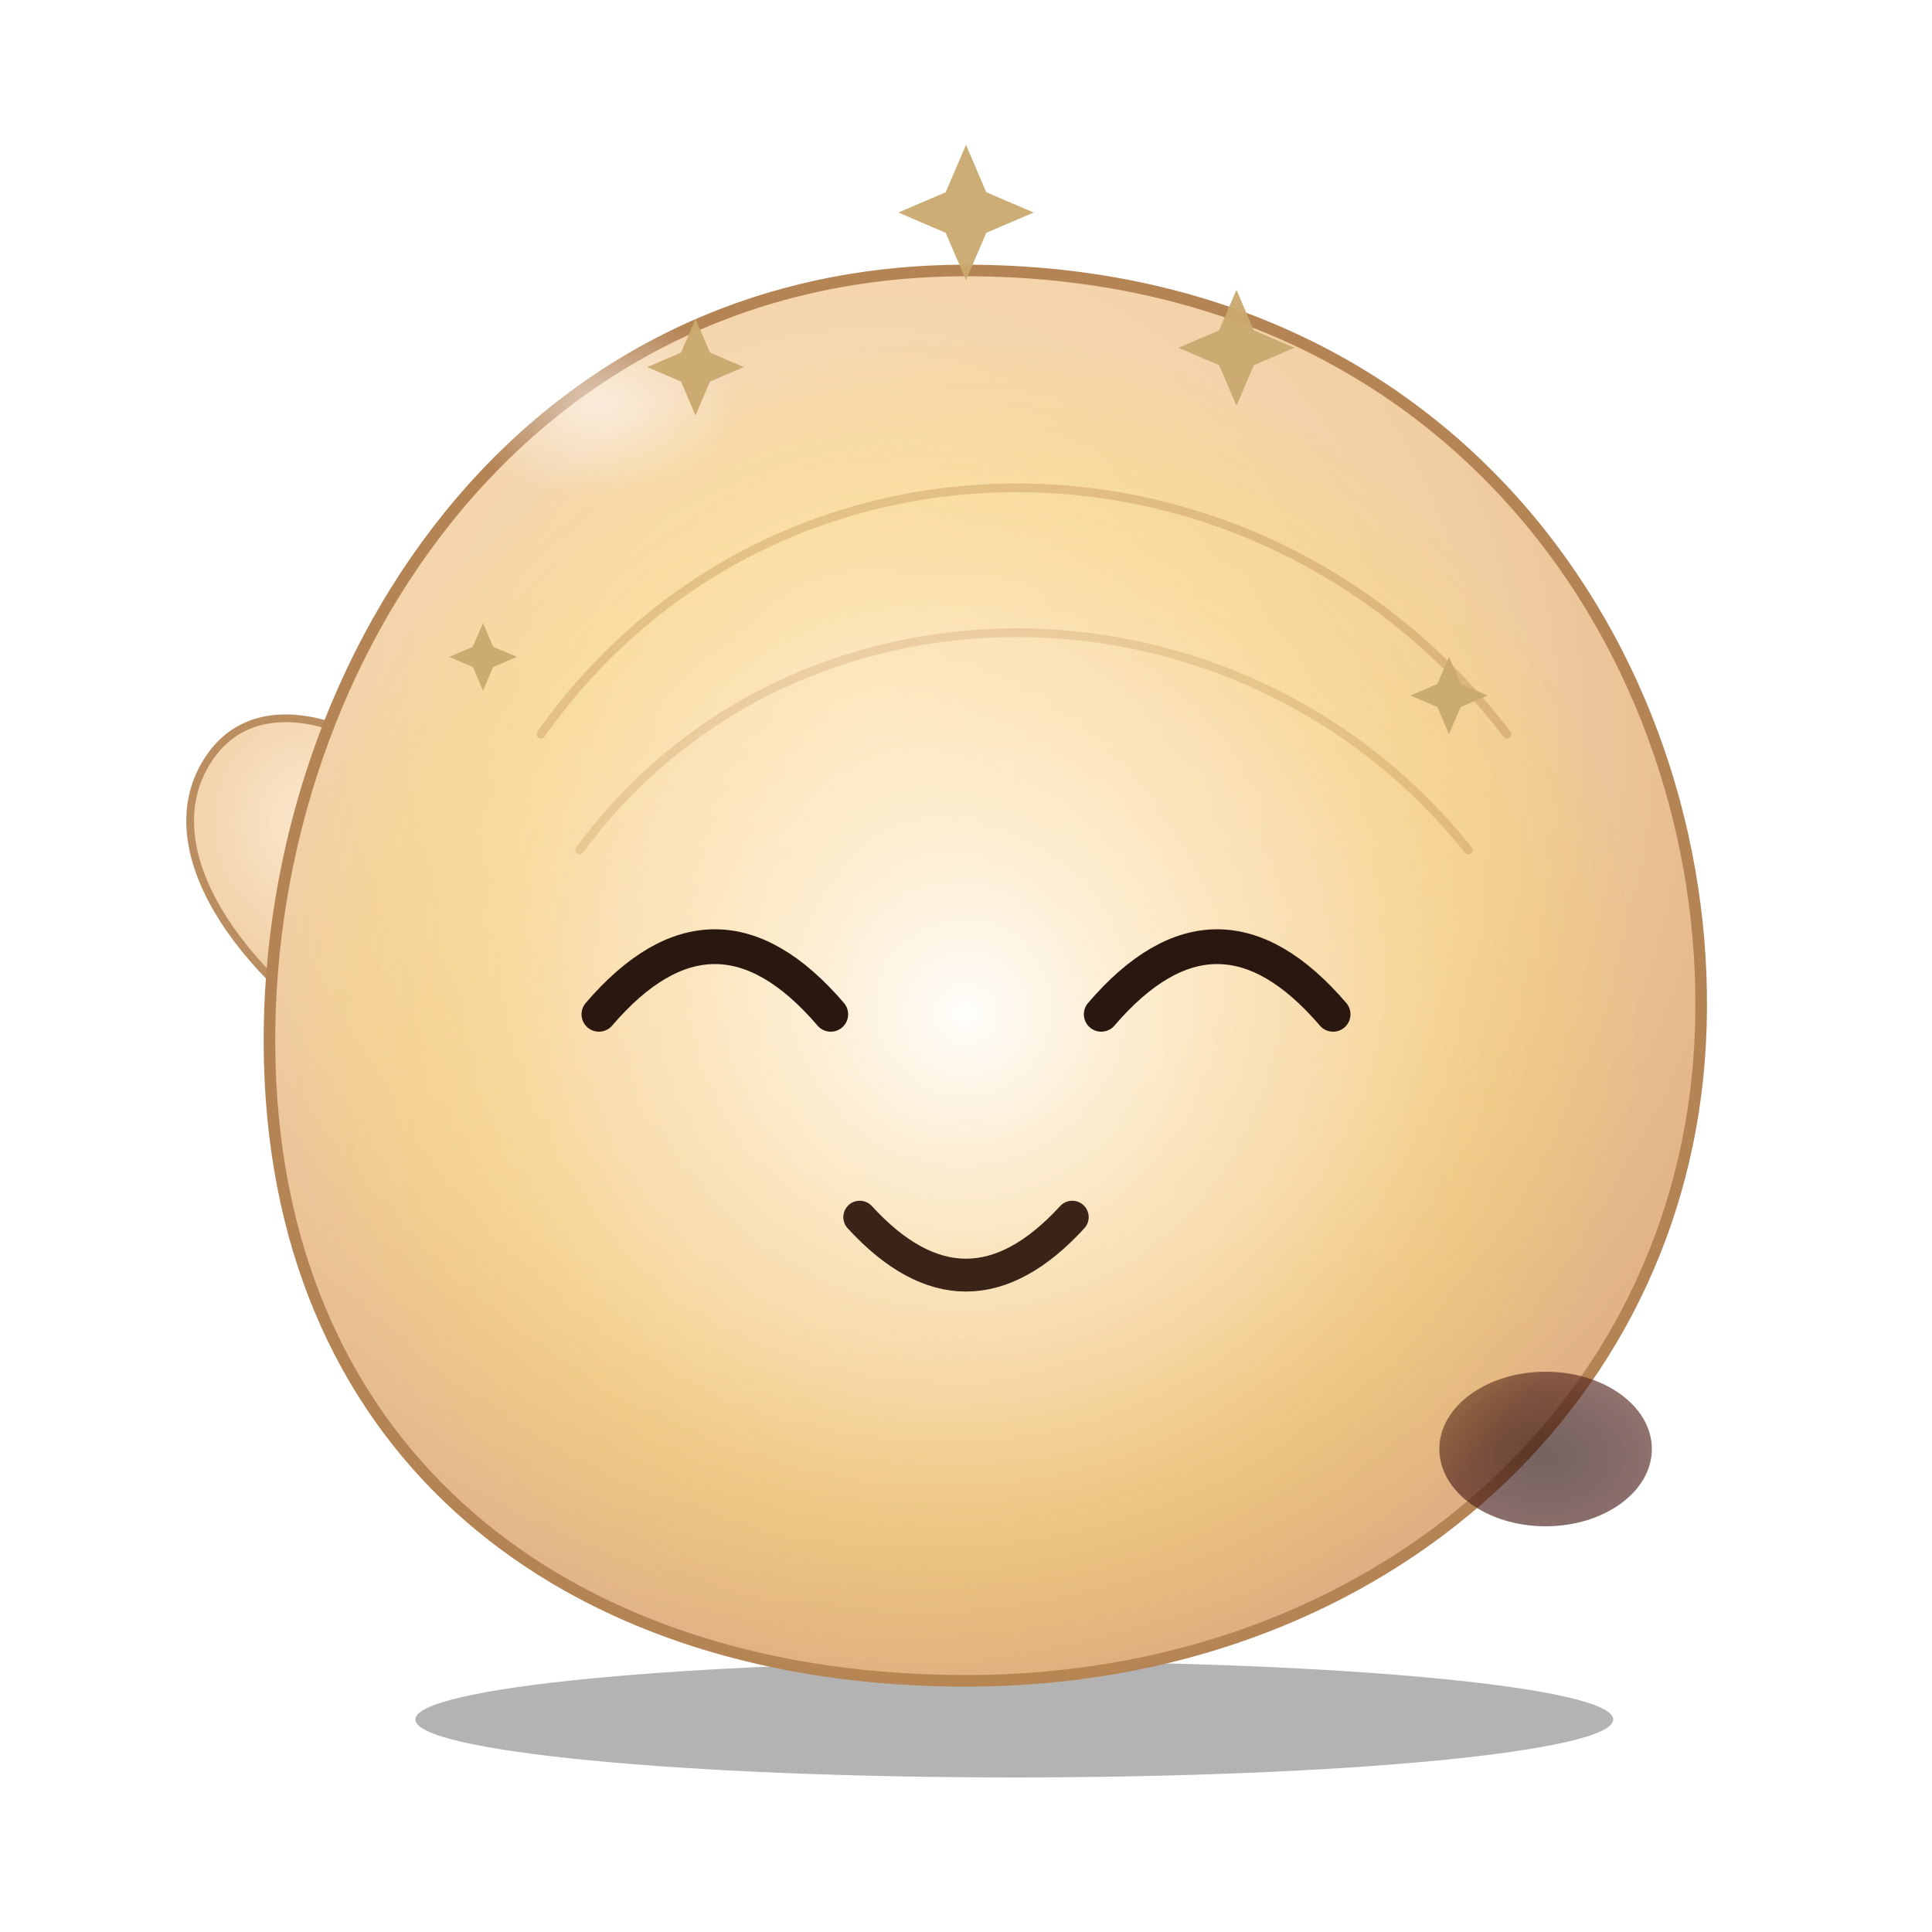
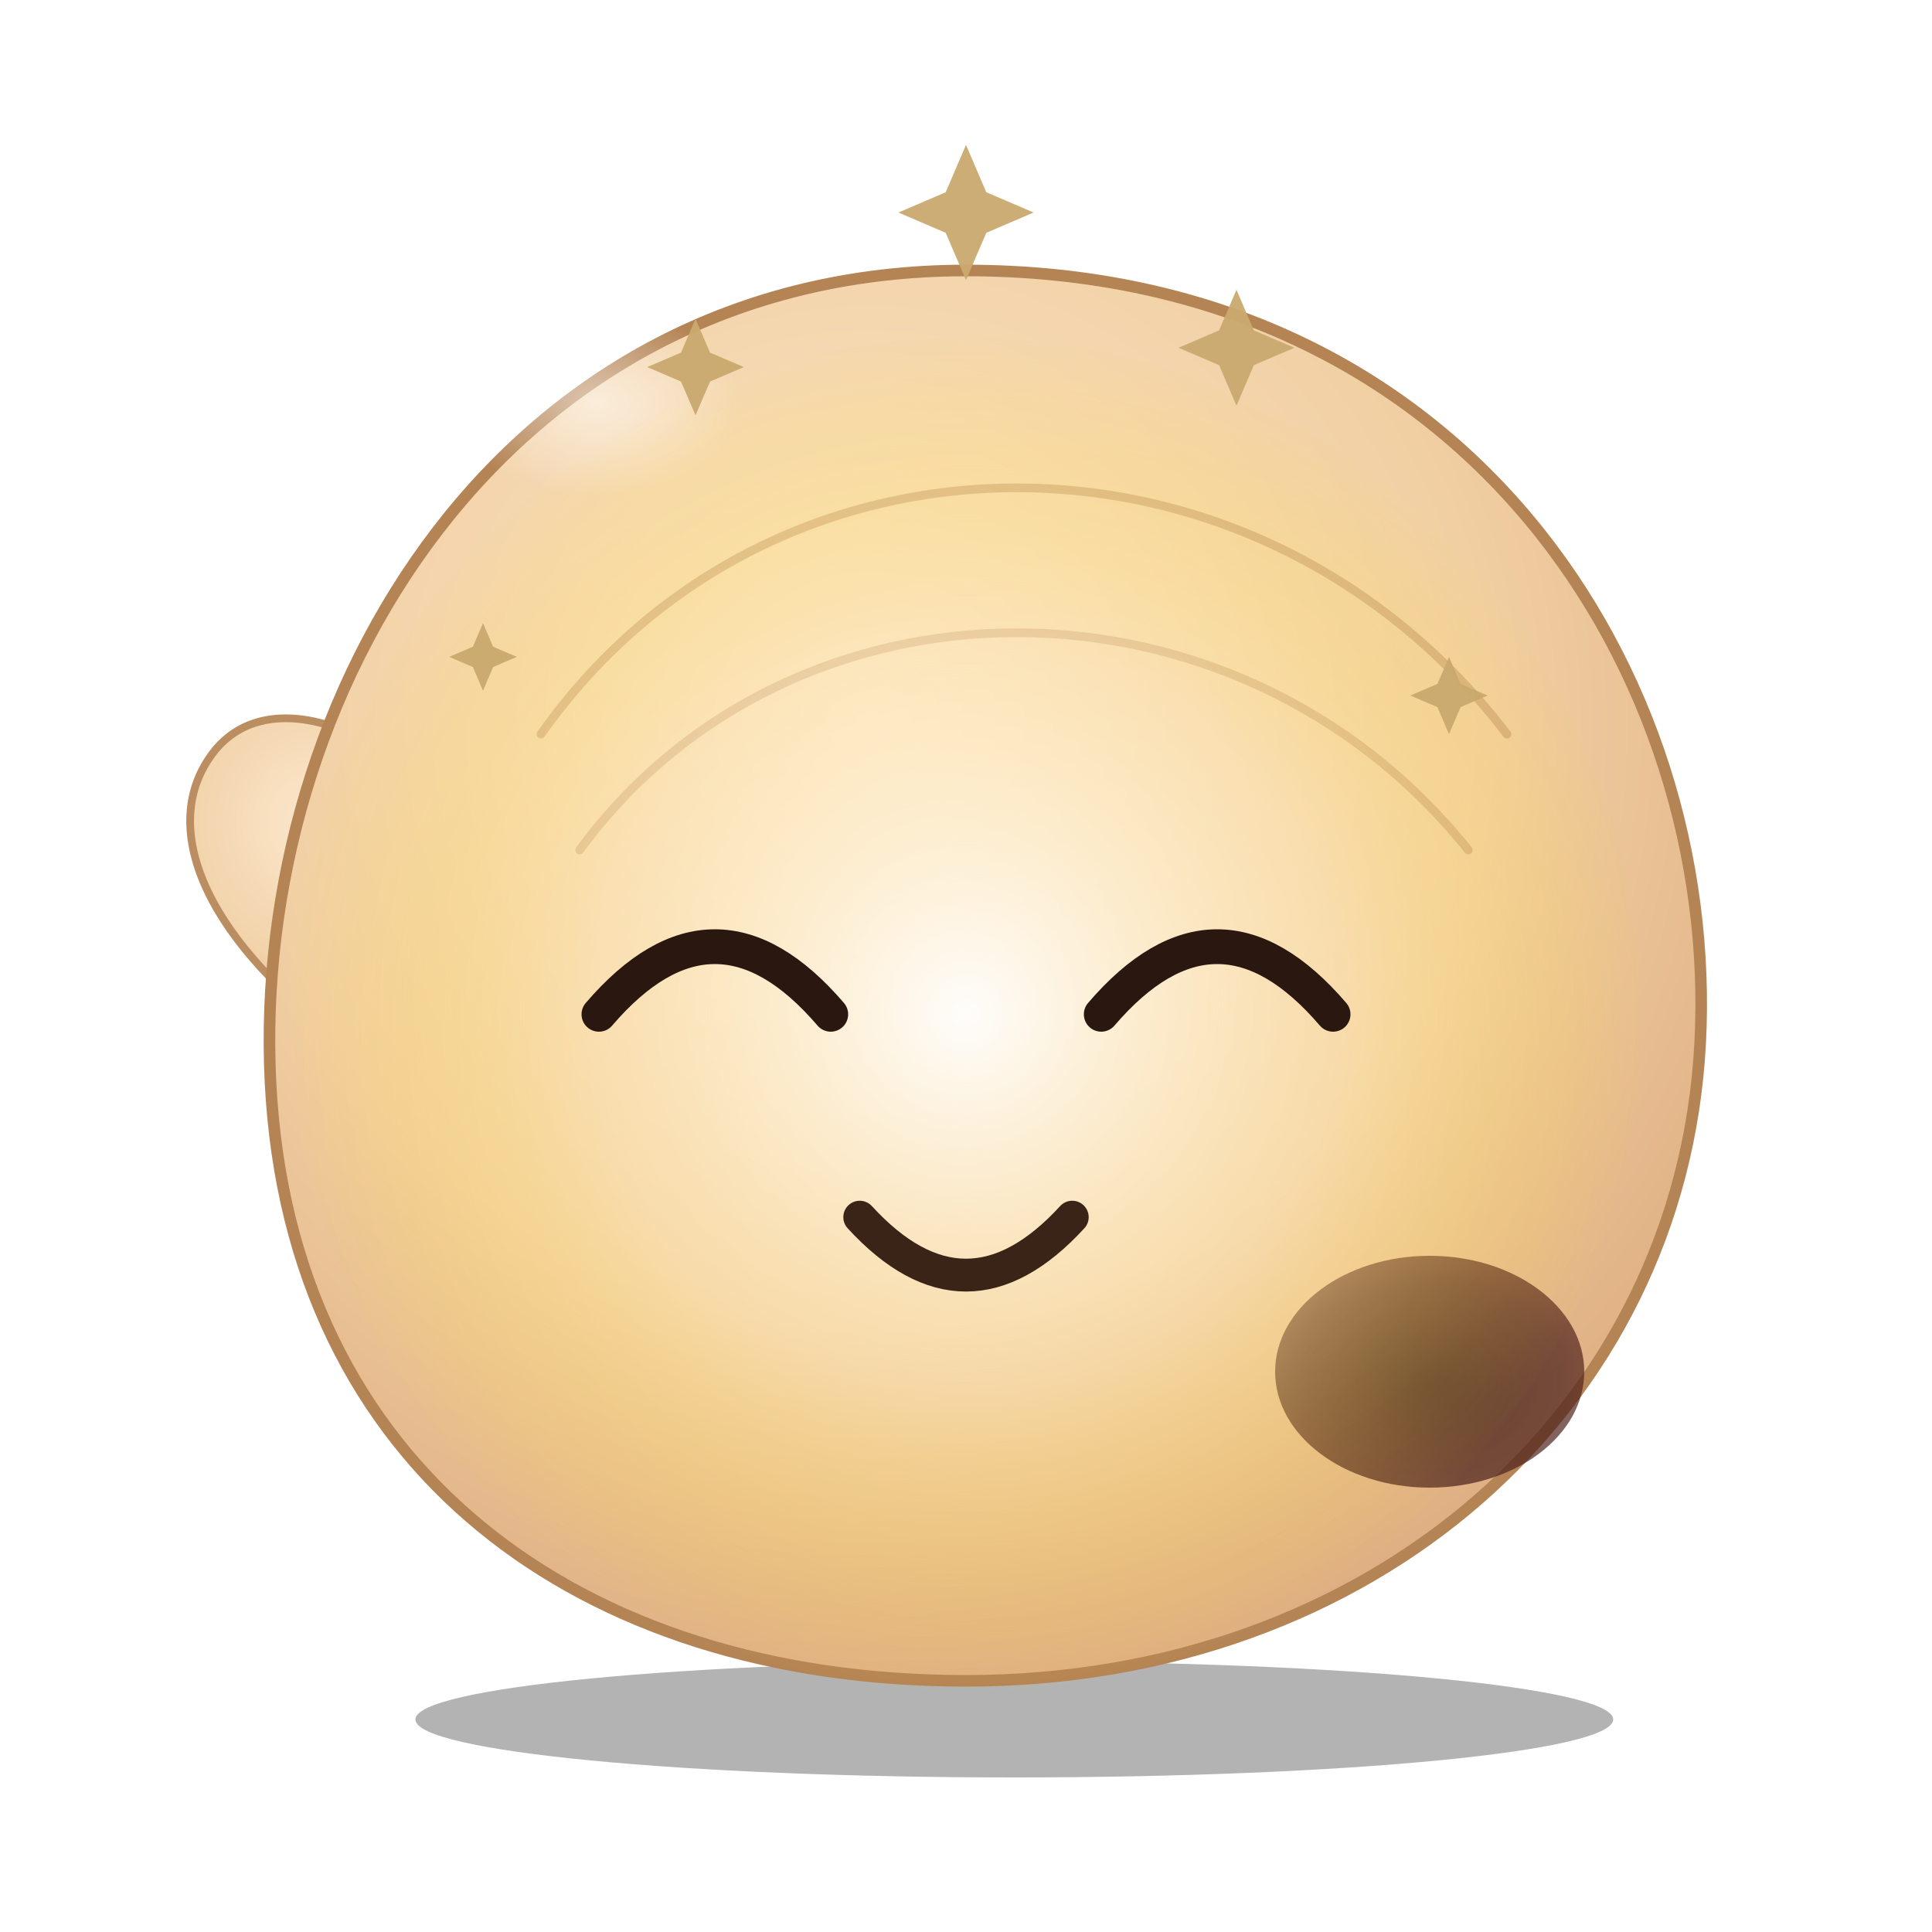
<svg xmlns="http://www.w3.org/2000/svg" viewBox="0 0 200 200" width="200" height="200">
  <defs>
    <radialGradient id="bodyGrad" cx="42%" cy="32%" r="78%">
      <stop offset="0%" stop-color="#fbe5c8" />
      <stop offset="55%" stop-color="#f1cfa3" />
      <stop offset="100%" stop-color="#d9a578" />
    </radialGradient>
    <radialGradient id="apertureGrad" cx="50%" cy="55%" r="55%">
      <stop offset="0%" stop-color="#2a0e0a" />
      <stop offset="80%" stop-color="#4a1f1a" />
      <stop offset="100%" stop-color="#5a2820" />
    </radialGradient>
    <radialGradient id="gleam" cx="32%" cy="22%" r="22%">
      <stop offset="0%" stop-color="#fff" stop-opacity="0.55" />
      <stop offset="100%" stop-color="#fff" stop-opacity="0" />
    </radialGradient>
  </defs>
  <ellipse cx="105" cy="178" rx="62" ry="6" fill="#000" opacity="0.30" />
  <path d="M 36 108 C 22 98, 16 86, 22 78 C 28 70, 42 76, 50 88 Z" fill="url(#bodyGrad)" stroke="#b58455" stroke-width="0.8" opacity="0.92" />
  <path d="M 100 28 C 152 28, 178 70, 176 108 C 174 146, 142 174, 100 174 C 60 174, 30 152, 28 112 C 26 72, 52 28, 100 28 Z" fill="url(#bodyGrad)" stroke="#b58455" stroke-width="1.2" />
  <g fill="none" stroke="#b07e54" stroke-width="0.9" opacity="0.40" stroke-linecap="round">
    <path d="M 56 76  C 80 42, 130 42, 156 76" />
    <path d="M 60 88  C 82 58, 128 58, 152 88" />
  </g>
  <ellipse cx="74" cy="54" rx="34" ry="22" fill="url(#gleam)" />
-   <ellipse cx="160" cy="150" rx="11" ry="8" fill="url(#apertureGrad)" opacity="0.65" />
+   <ellipse cx="148" cy="142" rx="16" ry="12" fill="url(#apertureGrad)" opacity="0.7" />
  <defs>
    <radialGradient id="innerGlow" cx="50%" cy="50%" r="50%">
      <stop offset="0%" stop-color="#fff" stop-opacity="0.95" />
      <stop offset="55%" stop-color="#ffe8b0" stop-opacity="0.45" />
      <stop offset="100%" stop-color="#ffd700" stop-opacity="0" />
    </radialGradient>
  </defs>
  <circle cx="100" cy="105" r="70" fill="url(#innerGlow)">
    
    
  </circle>
  <path d="M 62 105 Q 74 91 86 105" fill="none" stroke="#2a1810" stroke-width="3.6" stroke-linecap="round" />
  <path d="M 114 105 Q 126 91 138 105" fill="none" stroke="#2a1810" stroke-width="3.6" stroke-linecap="round" />
  <path d="M 89 126 Q 100 138 111 126" fill="none" stroke="#3a2418" stroke-width="3.4" stroke-linecap="round" />
  <g fill="#ffd700" opacity="0.95">
    <path d="M 100 15 L 102.1 19.9 L 107 22 L 102.1 24.1 L 100 29 L 97.9 24.1 L 93 22 L 97.9 19.9 Z" fill="#c9a96e" />
    <path d="M 72 33 L 73.5 36.5 L 77 38 L 73.5 39.5 L 72 43 L 70.5 39.5 L 67 38 L 70.5 36.5 Z" fill="#c9a96e" />
    <path d="M 128 30 L 129.8 34.2 L 134 36 L 129.8 37.8 L 128 42 L 126.2 37.8 L 122 36 L 126.2 34.2 Z" fill="#c9a96e" />
    <path d="M 50 64.5 L 51.05 66.95 L 53.5 68 L 51.05 69.05 L 50 71.5 L 48.95 69.05 L 46.5 68 L 48.95 66.95 Z" fill="#c9a96e" />
    <path d="M 150 68 L 151.2 70.8 L 154 72 L 151.2 73.2 L 150 76 L 148.8 73.2 L 146 72 L 148.8 70.8 Z" fill="#c9a96e" />
  </g>
</svg>
